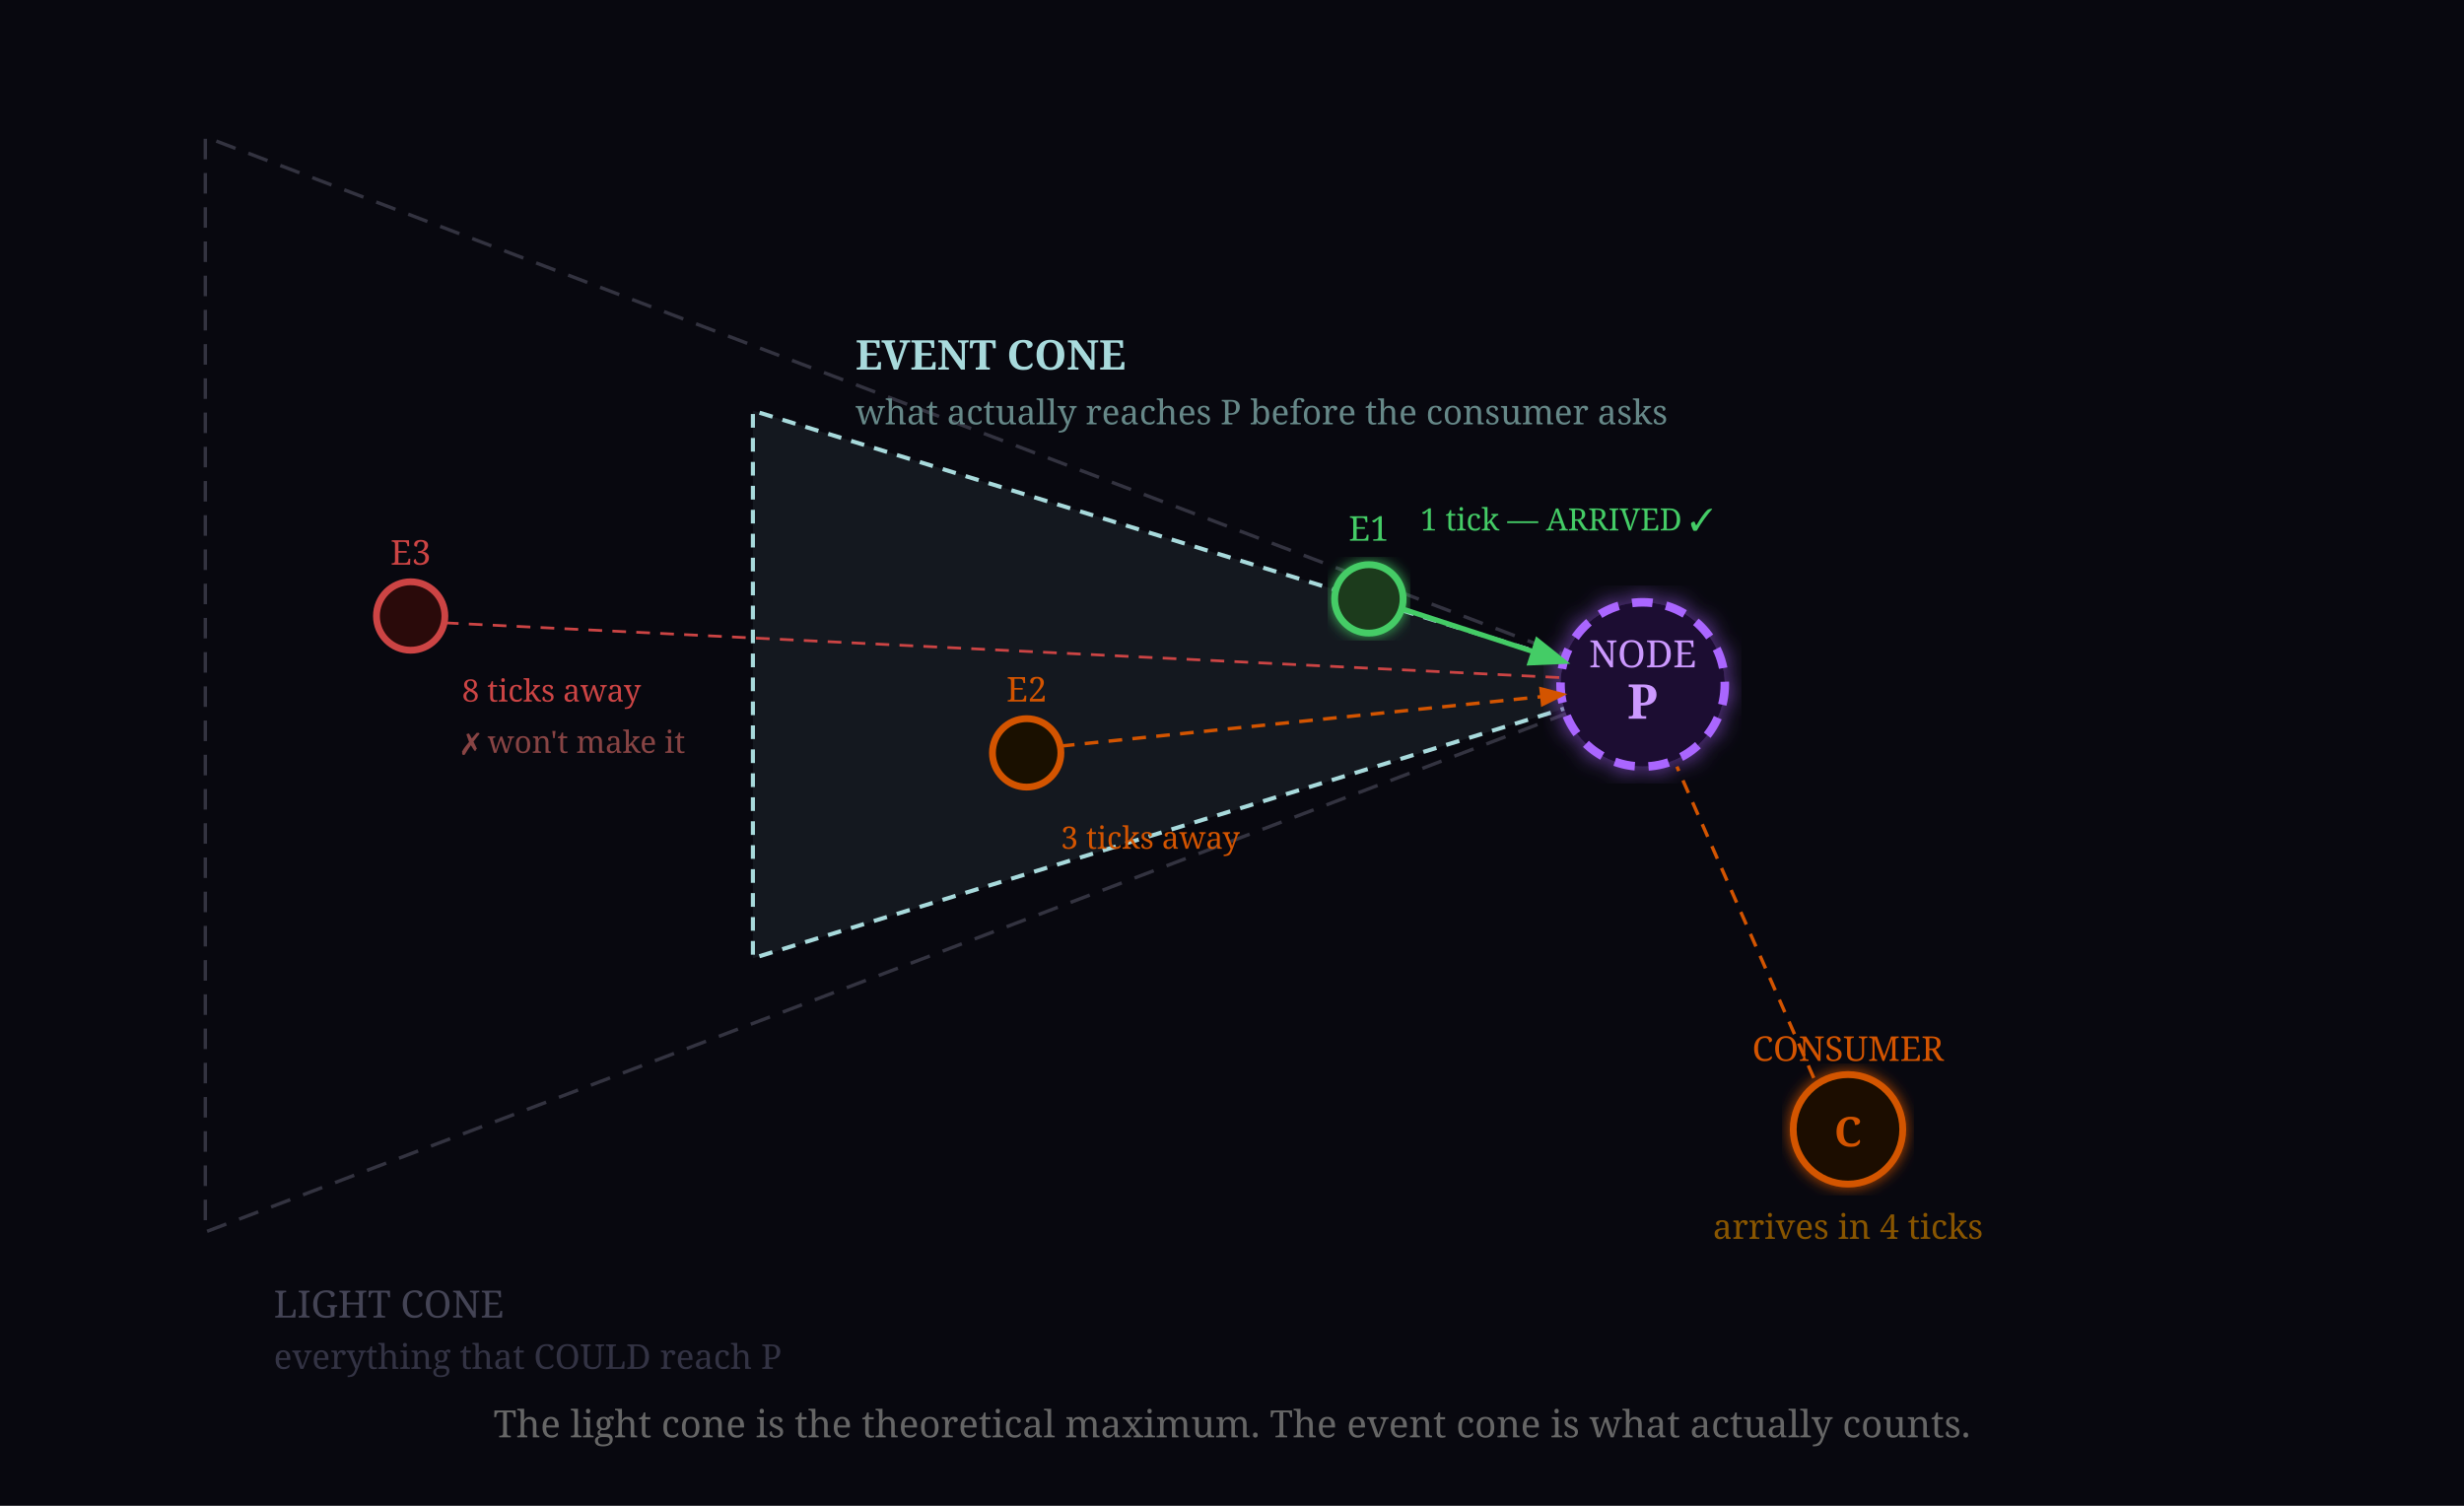
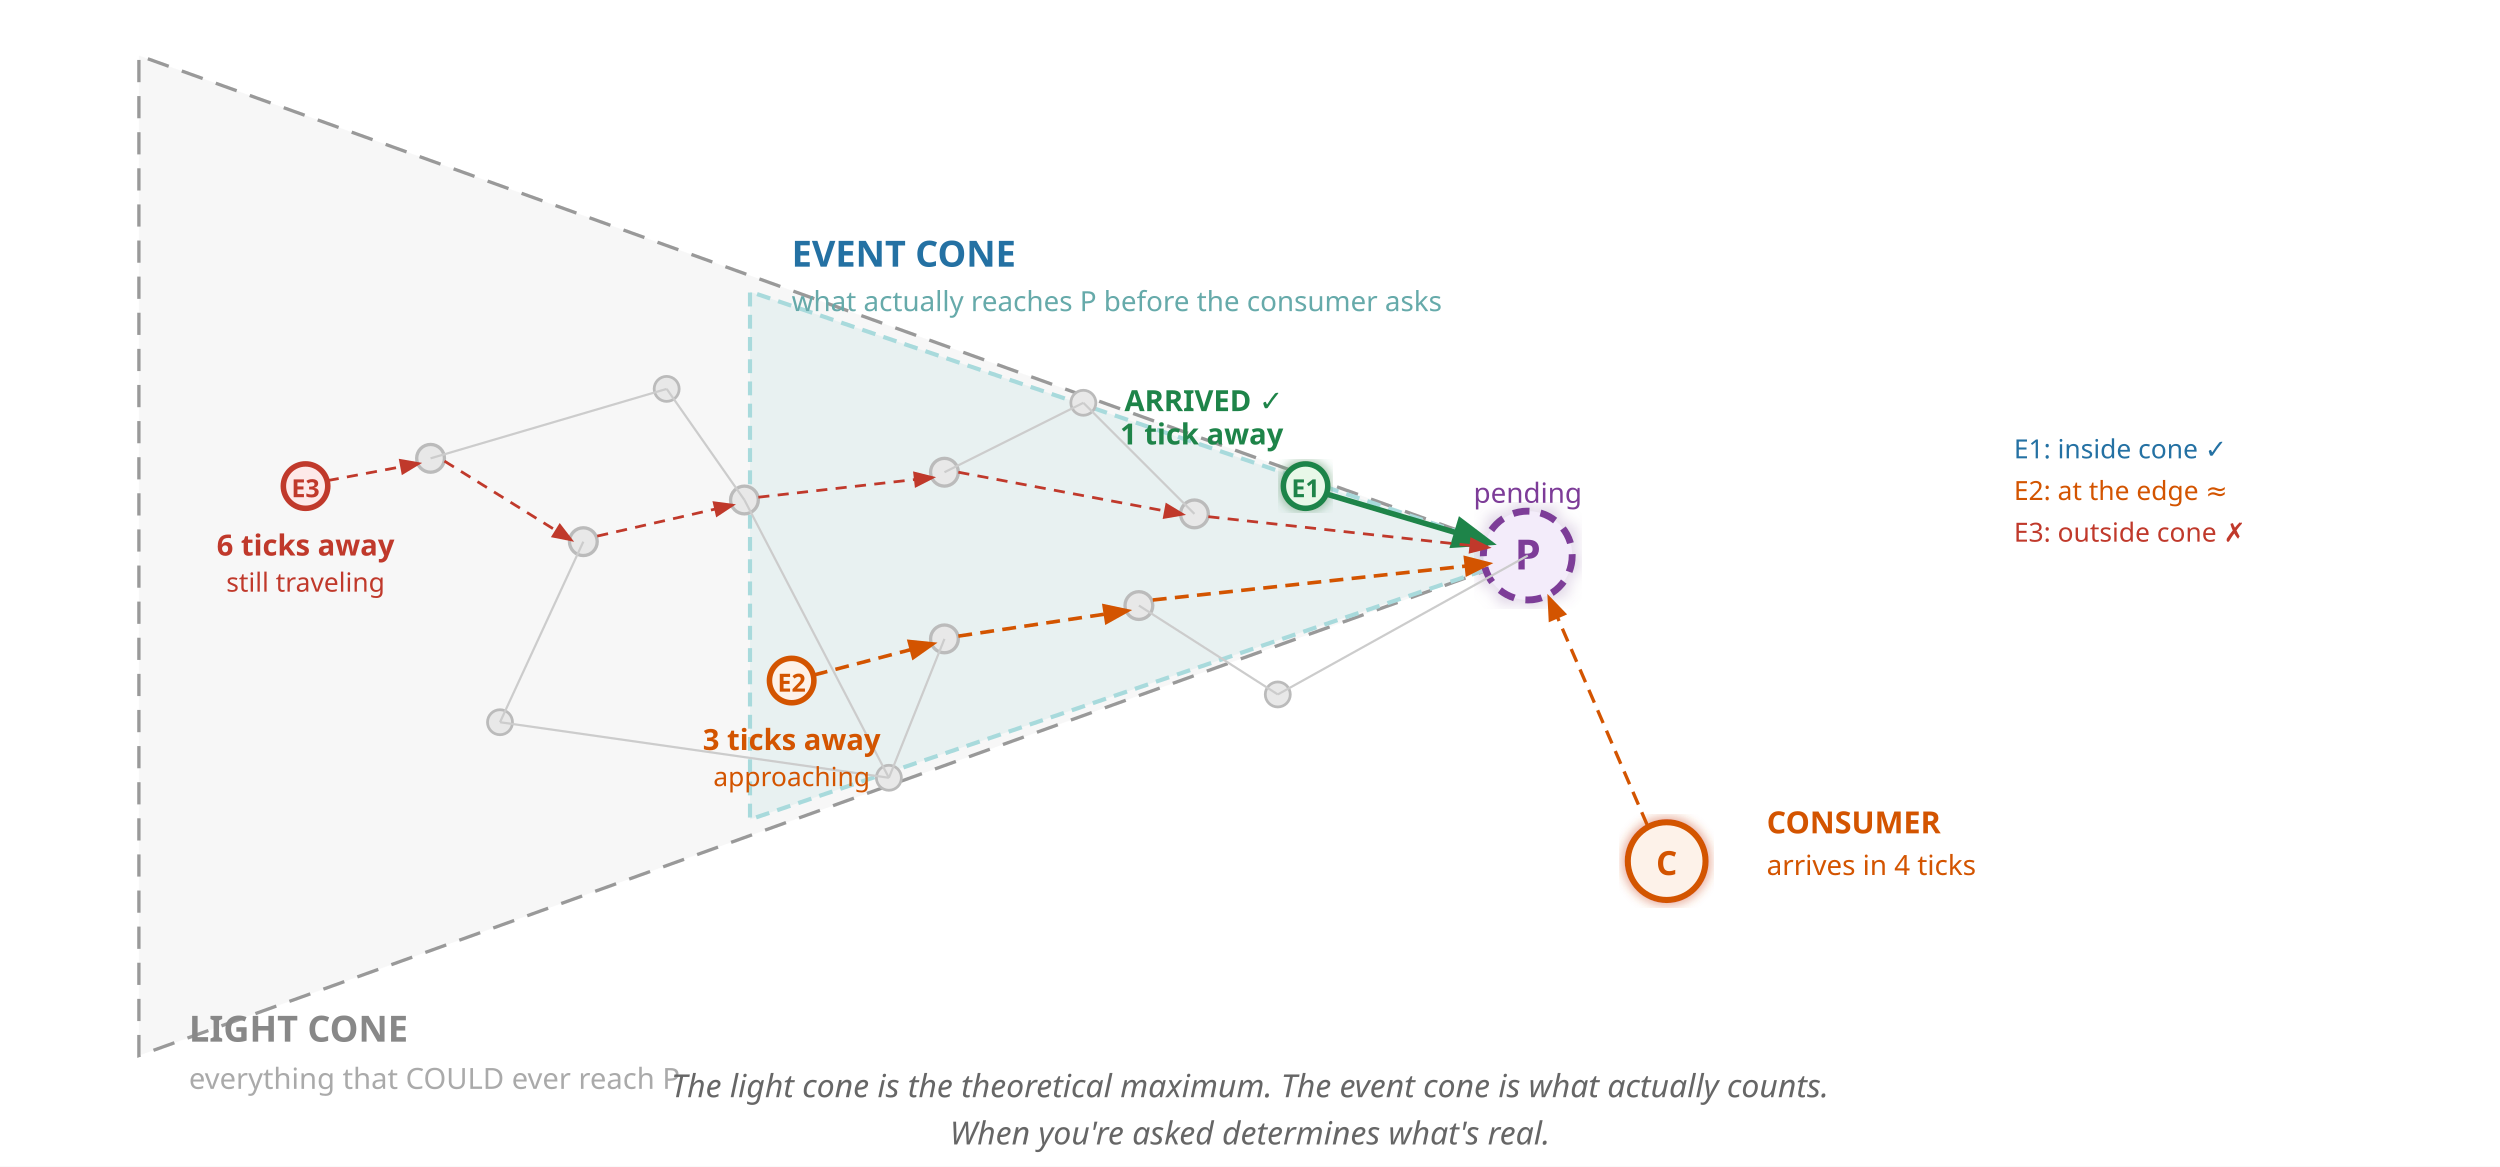
- <svg xmlns="http://www.w3.org/2000/svg" viewBox="0 0 720 440">
+ <svg xmlns="http://www.w3.org/2000/svg" viewBox="0 0 900 420">
  <defs>
    <filter id="gp">
      <feGaussianBlur stdDeviation="3" result="b" />
      <feMerge>
        <feMergeNode in="b" />
        <feMergeNode in="SourceGraphic" />
      </feMerge>
    </filter>
    <filter id="gg">
      <feGaussianBlur stdDeviation="2" result="b" />
      <feMerge>
        <feMergeNode in="b" />
        <feMergeNode in="SourceGraphic" />
      </feMerge>
    </filter>
    <filter id="go">
      <feGaussianBlur stdDeviation="2" result="b" />
      <feMerge>
        <feMergeNode in="b" />
        <feMergeNode in="SourceGraphic" />
      </feMerge>
    </filter>
-     <marker id="ag" markerWidth="8" markerHeight="8" refX="6" refY="3" orient="auto">
-       <path d="M0,0 L0,6 L8,3 z" fill="#44cc66" />
+     <marker id="arr-green" markerWidth="8" markerHeight="8" refX="6" refY="3" orient="auto">
+       <path d="M0,0 L0,6 L8,3 z" fill="#1e8449" />
    </marker>
-     <marker id="ao2" markerWidth="8" markerHeight="8" refX="6" refY="3" orient="auto">
+     <marker id="arr-orange" markerWidth="8" markerHeight="8" refX="6" refY="3" orient="auto">
      <path d="M0,0 L0,6 L8,3 z" fill="#d35400" />
    </marker>
+     <marker id="arr-red" markerWidth="8" markerHeight="8" refX="6" refY="3" orient="auto">
+       <path d="M0,0 L0,6 L8,3 z" fill="#c0392b" />
+     </marker>
+     <marker id="arr-gray" markerWidth="7" markerHeight="7" refX="5" refY="2.5" orient="auto">
+       <path d="M0,0 L0,5 L7,2.5 z" fill="#999" />
+     </marker>
  </defs>
-   <rect width="720" height="440" fill="#08080f" />
-   <path d="M 480,200 L 60,40 L 60,360 Z" fill="none" stroke="#333340" stroke-width="1" stroke-dasharray="6,4" />
-   <text x="80" y="385" fill="#444455" font-size="11" font-family="Georgia">LIGHT CONE</text>
-   <text x="80" y="400" fill="#333344" font-size="10" font-family="Georgia">everything that COULD reach P</text>
-   <path d="M 480,200 L 220,120 L 220,280 Z" fill="#a8dadc" fill-opacity="0.08" stroke="#a8dadc" stroke-width="1.2" stroke-dasharray="4,3" />
-   <text x="250" y="108" fill="#a8dadc" font-size="12" font-family="Georgia" font-weight="bold">EVENT CONE</text>
-   <text x="250" y="124" fill="#668888" font-size="10" font-family="Georgia">what actually reaches P before the consumer asks</text>
-   <circle cx="480" cy="200" r="24" fill="#1a0a30" stroke="#aa66ff" stroke-width="2.5" stroke-dasharray="6,4" filter="url(#gp)" />
-   <text x="480" y="195" fill="#cc99ff" font-size="11" text-anchor="middle" font-family="Georgia">NODE</text>
-   <text x="480" y="210" fill="#cc99ff" font-size="14" text-anchor="middle" font-family="Georgia" font-weight="bold">P</text>
-   <circle cx="400" cy="175" r="10" fill="#1a3a1a" stroke="#44cc66" stroke-width="2" filter="url(#gg)" />
-   <line x1="410" y1="178" x2="456" y2="193" stroke="#44cc66" stroke-width="1.5" marker-end="url(#ag)" />
-   <text x="400" y="158" fill="#44cc66" font-size="10" text-anchor="middle" font-family="Georgia">E1</text>
-   <text x="415" y="155" fill="#44cc66" font-size="9" font-family="Georgia">1 tick — ARRIVED ✓</text>
-   <circle cx="300" cy="220" r="10" fill="#1a1000" stroke="#d35400" stroke-width="2" />
-   <line x1="310" y1="218" x2="456" y2="203" stroke="#d35400" stroke-width="1" stroke-dasharray="4,3" marker-end="url(#ao2)" />
-   <text x="300" y="205" fill="#d35400" font-size="10" text-anchor="middle" font-family="Georgia">E2</text>
-   <text x="310" y="248" fill="#d35400" font-size="9" font-family="Georgia">3 ticks away</text>
-   <circle cx="120" cy="180" r="10" fill="#2a0a0a" stroke="#cc4444" stroke-width="2" />
-   <line x1="130" y1="182" x2="456" y2="198" stroke="#cc4444" stroke-width="0.8" stroke-dasharray="4,3" />
-   <text x="120" y="165" fill="#cc4444" font-size="10" text-anchor="middle" font-family="Georgia">E3</text>
-   <text x="135" y="205" fill="#cc4444" font-size="9" font-family="Georgia">8 ticks away</text>
-   <text x="135" y="220" fill="#884444" font-size="9" font-family="Georgia">✗ won't make it</text>
-   <circle cx="540" cy="330" r="16" fill="#1a1000" stroke="#d35400" stroke-width="2" filter="url(#go)" />
-   <text x="540" y="335" fill="#d35400" font-size="12" text-anchor="middle" font-family="Georgia" font-weight="bold">C</text>
-   <text x="540" y="310" fill="#d35400" font-size="10" text-anchor="middle" font-family="Georgia">CONSUMER</text>
-   <text x="540" y="362" fill="#885500" font-size="10" text-anchor="middle" font-family="Georgia">arrives in 4 ticks</text>
-   <line x1="530" y1="315" x2="490" y2="224" stroke="#d35400" stroke-width="1" stroke-dasharray="4,3" />
-   <text x="360" y="420" fill="#666666" font-size="11" text-anchor="middle" font-family="Georgia">The light cone is the theoretical maximum. The event cone is what actually counts.</text>
+   <rect width="900" height="420" fill="#ffffff" />
+   <path d="M 550,200 L 50,20 L 50,380 Z" fill="#f0f0f0" fill-opacity="0.5" stroke="#999" stroke-width="1.2" stroke-dasharray="8,5" />
+   <text x="68" y="375" fill="#888" font-size="13" font-family="DM Sans, sans-serif" font-weight="700">LIGHT CONE</text>
+   <text x="68" y="392" fill="#aaa" font-size="10.5" font-family="DM Sans, sans-serif">everything that COULD ever reach P</text>
+   <path d="M 550,200 L 270,105 L 270,295 Z" fill="#a8dadc" fill-opacity="0.18" stroke="#a8dadc" stroke-width="1.5" stroke-dasharray="5,3" />
+   <text x="285" y="96" fill="#2471a3" font-size="13" font-family="DM Sans, sans-serif" font-weight="700">EVENT CONE</text>
+   <text x="285" y="112" fill="#6aa" font-size="10" font-family="DM Sans, sans-serif">what actually reaches P before the consumer asks</text>
+   <circle cx="550" cy="200" r="16" fill="#f3ecfa" stroke="#7d3c98" stroke-width="2.5" stroke-dasharray="6,4" filter="url(#gp)" />
+   <text x="550" y="205" fill="#7d3c98" font-size="15" text-anchor="middle" font-family="DM Sans, sans-serif" font-weight="700">P</text>
+   <text x="550" y="181" fill="#7d3c98" font-size="10" text-anchor="middle" font-family="DM Sans, sans-serif">pending</text>
+   <circle cx="340" cy="230" r="5" fill="#e8e8e8" stroke="#bbb" stroke-width="1.2" />
+   <circle cx="410" cy="218" r="5" fill="#e8e8e8" stroke="#bbb" stroke-width="1.2" />
+   <circle cx="155" cy="165" r="5" fill="#e8e8e8" stroke="#bbb" stroke-width="1.2" />
+   <circle cx="210" cy="195" r="5" fill="#e8e8e8" stroke="#bbb" stroke-width="1.2" />
+   <circle cx="268" cy="180" r="5" fill="#e8e8e8" stroke="#bbb" stroke-width="1.2" />
+   <circle cx="340" cy="170" r="5" fill="#e8e8e8" stroke="#bbb" stroke-width="1.2" />
+   <circle cx="430" cy="185" r="5" fill="#e8e8e8" stroke="#bbb" stroke-width="1.2" />
+   <circle cx="180" cy="260" r="4.5" fill="#e8e8e8" stroke="#bbb" stroke-width="1" />
+   <circle cx="240" cy="140" r="4.5" fill="#e8e8e8" stroke="#bbb" stroke-width="1" />
+   <circle cx="320" cy="280" r="4.5" fill="#e8e8e8" stroke="#bbb" stroke-width="1" />
+   <circle cx="390" cy="145" r="4.5" fill="#e8e8e8" stroke="#bbb" stroke-width="1" />
+   <circle cx="460" cy="250" r="4.5" fill="#e8e8e8" stroke="#bbb" stroke-width="1" />
+   <line x1="155" y1="165" x2="240" y2="140" stroke="#ccc" stroke-width="0.8" />
+   <line x1="210" y1="195" x2="180" y2="260" stroke="#ccc" stroke-width="0.8" />
+   <line x1="240" y1="140" x2="268" y2="180" stroke="#ccc" stroke-width="0.8" />
+   <line x1="268" y1="180" x2="320" y2="280" stroke="#ccc" stroke-width="0.8" />
+   <line x1="340" y1="170" x2="390" y2="145" stroke="#ccc" stroke-width="0.8" />
+   <line x1="340" y1="230" x2="320" y2="280" stroke="#ccc" stroke-width="0.8" />
+   <line x1="410" y1="218" x2="460" y2="250" stroke="#ccc" stroke-width="0.8" />
+   <line x1="430" y1="185" x2="390" y2="145" stroke="#ccc" stroke-width="0.8" />
+   <line x1="180" y1="260" x2="320" y2="280" stroke="#ccc" stroke-width="0.8" />
+   <line x1="460" y1="250" x2="550" y2="200" stroke="#ccc" stroke-width="0.8" />
+   <circle cx="470" cy="175" r="8" fill="#e8f8e8" stroke="#1e8449" stroke-width="2" filter="url(#gg)" />
+   <text x="470" y="179" fill="#1e8449" font-size="9" text-anchor="middle" font-family="DM Sans, sans-serif" font-weight="700">E1</text>
+   <line x1="478" y1="178" x2="535" y2="195" stroke="#1e8449" stroke-width="2" marker-end="url(#arr-green)" />
+   <text x="462" y="160" fill="#1e8449" font-size="10.5" text-anchor="end" font-family="DM Sans, sans-serif" font-weight="600">1 tick away</text>
+   <text x="462" y="148" fill="#1e8449" font-size="10.5" text-anchor="end" font-family="DM Sans, sans-serif" font-weight="700">ARRIVED ✓</text>
+   <circle cx="285" cy="245" r="8" fill="#fdf2e9" stroke="#d35400" stroke-width="2" />
+   <text x="285" y="249" fill="#d35400" font-size="9" text-anchor="middle" font-family="DM Sans, sans-serif" font-weight="700">E2</text>
+   <line x1="293" y1="243" x2="335" y2="232" stroke="#d35400" stroke-width="1.3" stroke-dasharray="5,3" marker-end="url(#arr-orange)" />
+   <line x1="345" y1="229" x2="405" y2="220" stroke="#d35400" stroke-width="1.3" stroke-dasharray="5,3" marker-end="url(#arr-orange)" />
+   <line x1="415" y1="216" x2="535" y2="203" stroke="#d35400" stroke-width="1.3" stroke-dasharray="5,3" marker-end="url(#arr-orange)" />
+   <text x="285" y="270" fill="#d35400" font-size="10.5" text-anchor="middle" font-family="DM Sans, sans-serif" font-weight="600">3 ticks away</text>
+   <text x="285" y="283" fill="#d35400" font-size="9.5" text-anchor="middle" font-family="DM Sans, sans-serif">approaching</text>
+   <circle cx="110" cy="175" r="8" fill="#fde9e9" stroke="#c0392b" stroke-width="2" />
+   <text x="110" y="179" fill="#c0392b" font-size="9" text-anchor="middle" font-family="DM Sans, sans-serif" font-weight="700">E3</text>
+   <line x1="118" y1="173" x2="150" y2="167" stroke="#c0392b" stroke-width="1" stroke-dasharray="4,3" marker-end="url(#arr-red)" />
+   <line x1="160" y1="166" x2="205" y2="194" stroke="#c0392b" stroke-width="1" stroke-dasharray="4,3" marker-end="url(#arr-red)" />
+   <line x1="215" y1="193" x2="263" y2="182" stroke="#c0392b" stroke-width="1" stroke-dasharray="4,3" marker-end="url(#arr-red)" />
+   <line x1="273" y1="179" x2="335" y2="172" stroke="#c0392b" stroke-width="1" stroke-dasharray="4,3" marker-end="url(#arr-red)" />
+   <line x1="345" y1="170" x2="425" y2="185" stroke="#c0392b" stroke-width="1" stroke-dasharray="4,3" marker-end="url(#arr-red)" />
+   <line x1="435" y1="186" x2="535" y2="197" stroke="#c0392b" stroke-width="1" stroke-dasharray="4,3" marker-end="url(#arr-red)" />
+   <text x="110" y="200" fill="#c0392b" font-size="10.5" text-anchor="middle" font-family="DM Sans, sans-serif" font-weight="600">6 ticks away</text>
+   <text x="110" y="213" fill="#c0392b" font-size="9.5" text-anchor="middle" font-family="DM Sans, sans-serif">still traveling</text>
+   <circle cx="600" cy="310" r="14" fill="#fdf2e9" stroke="#d35400" stroke-width="2.2" filter="url(#go)" />
+   <text x="600" y="315" fill="#d35400" font-size="12" text-anchor="middle" font-family="DM Sans, sans-serif" font-weight="700">C</text>
+   <line x1="593" y1="297" x2="558" y2="216" stroke="#d35400" stroke-width="1.2" stroke-dasharray="5,3" marker-end="url(#arr-orange)" />
+   <text x="636" y="300" fill="#d35400" font-size="11" font-family="DM Sans, sans-serif" font-weight="700">CONSUMER</text>
+   <text x="636" y="315" fill="#d35400" font-size="10" font-family="DM Sans, sans-serif">arrives in 4 ticks</text>
+   <text x="725" y="165" fill="#2471a3" font-size="9.5" font-family="DM Sans, sans-serif" text-anchor="start">E1: inside cone ✓</text>
+   <text x="725" y="180" fill="#d35400" font-size="9.5" font-family="DM Sans, sans-serif" text-anchor="start">E2: at the edge ≈</text>
+   <text x="725" y="195" fill="#c0392b" font-size="9.5" font-family="DM Sans, sans-serif" text-anchor="start">E3: outside cone ✗</text>
+   <text x="450" y="395" fill="#666" font-size="11.5" text-anchor="middle" font-family="DM Sans, sans-serif" font-style="italic">The light cone is the theoretical maximum. The event cone is what actually counts.</text>
+   <text x="450" y="412" fill="#666" font-size="11.5" text-anchor="middle" font-family="DM Sans, sans-serif" font-style="italic">When you're asked determines what's real.</text>
</svg>
